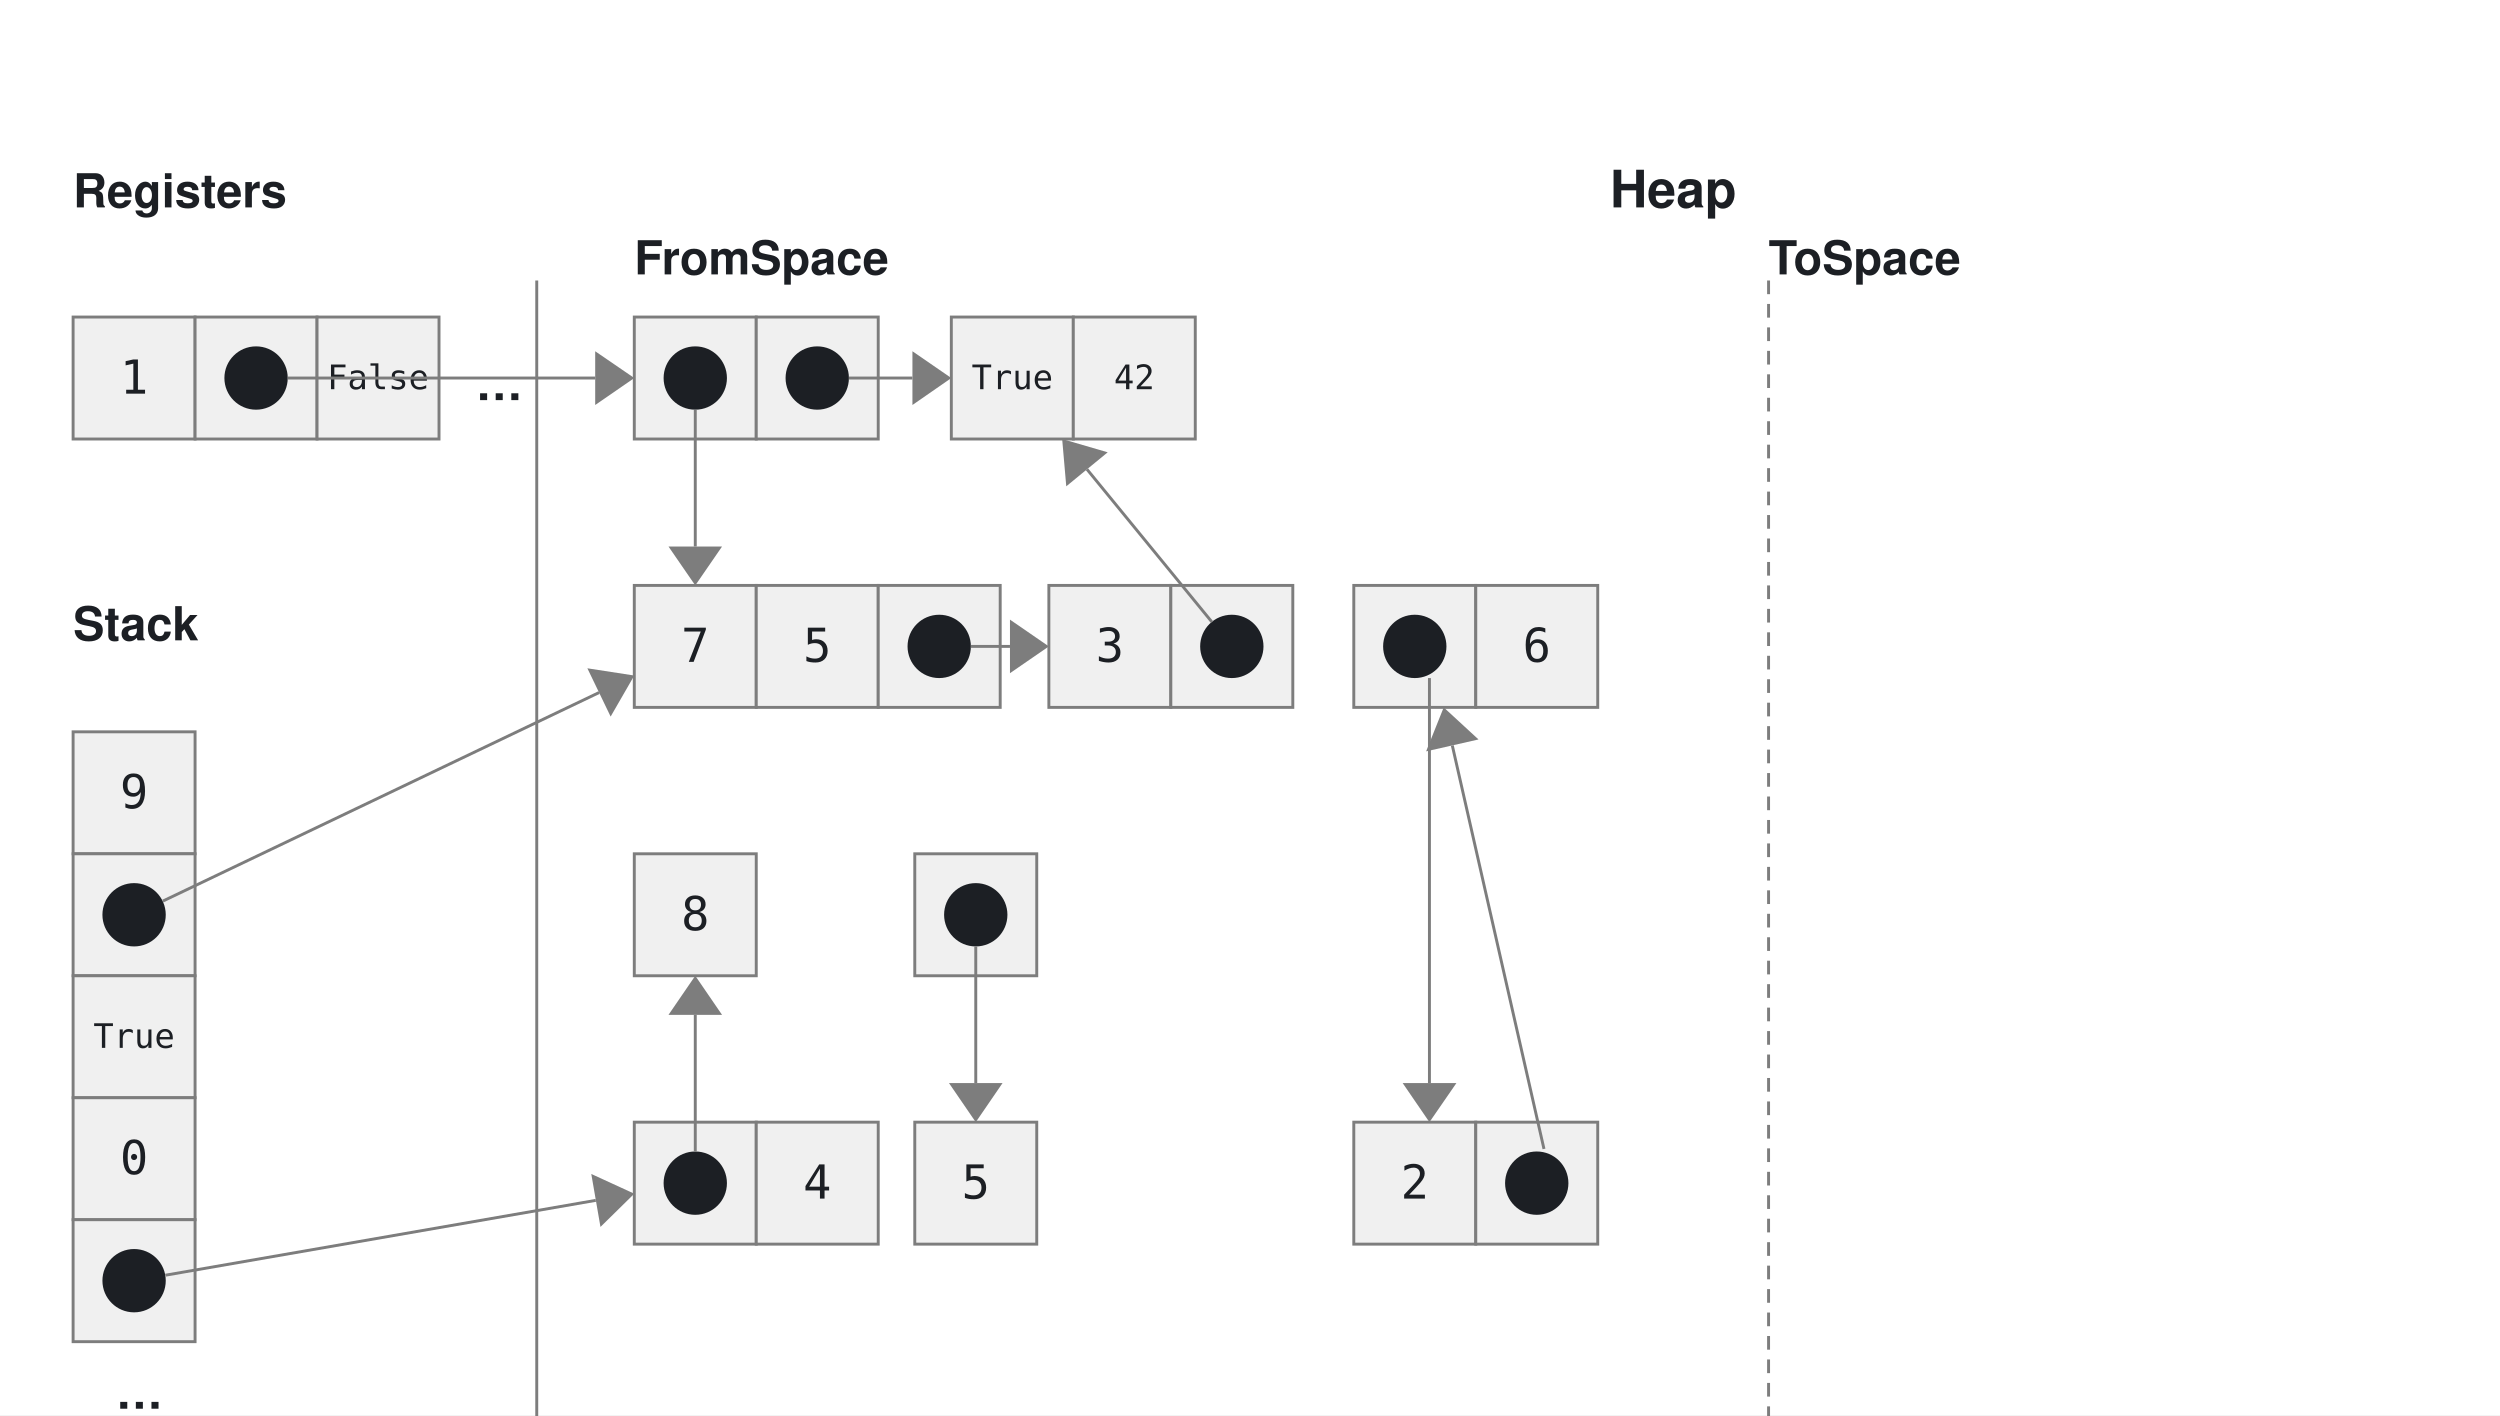
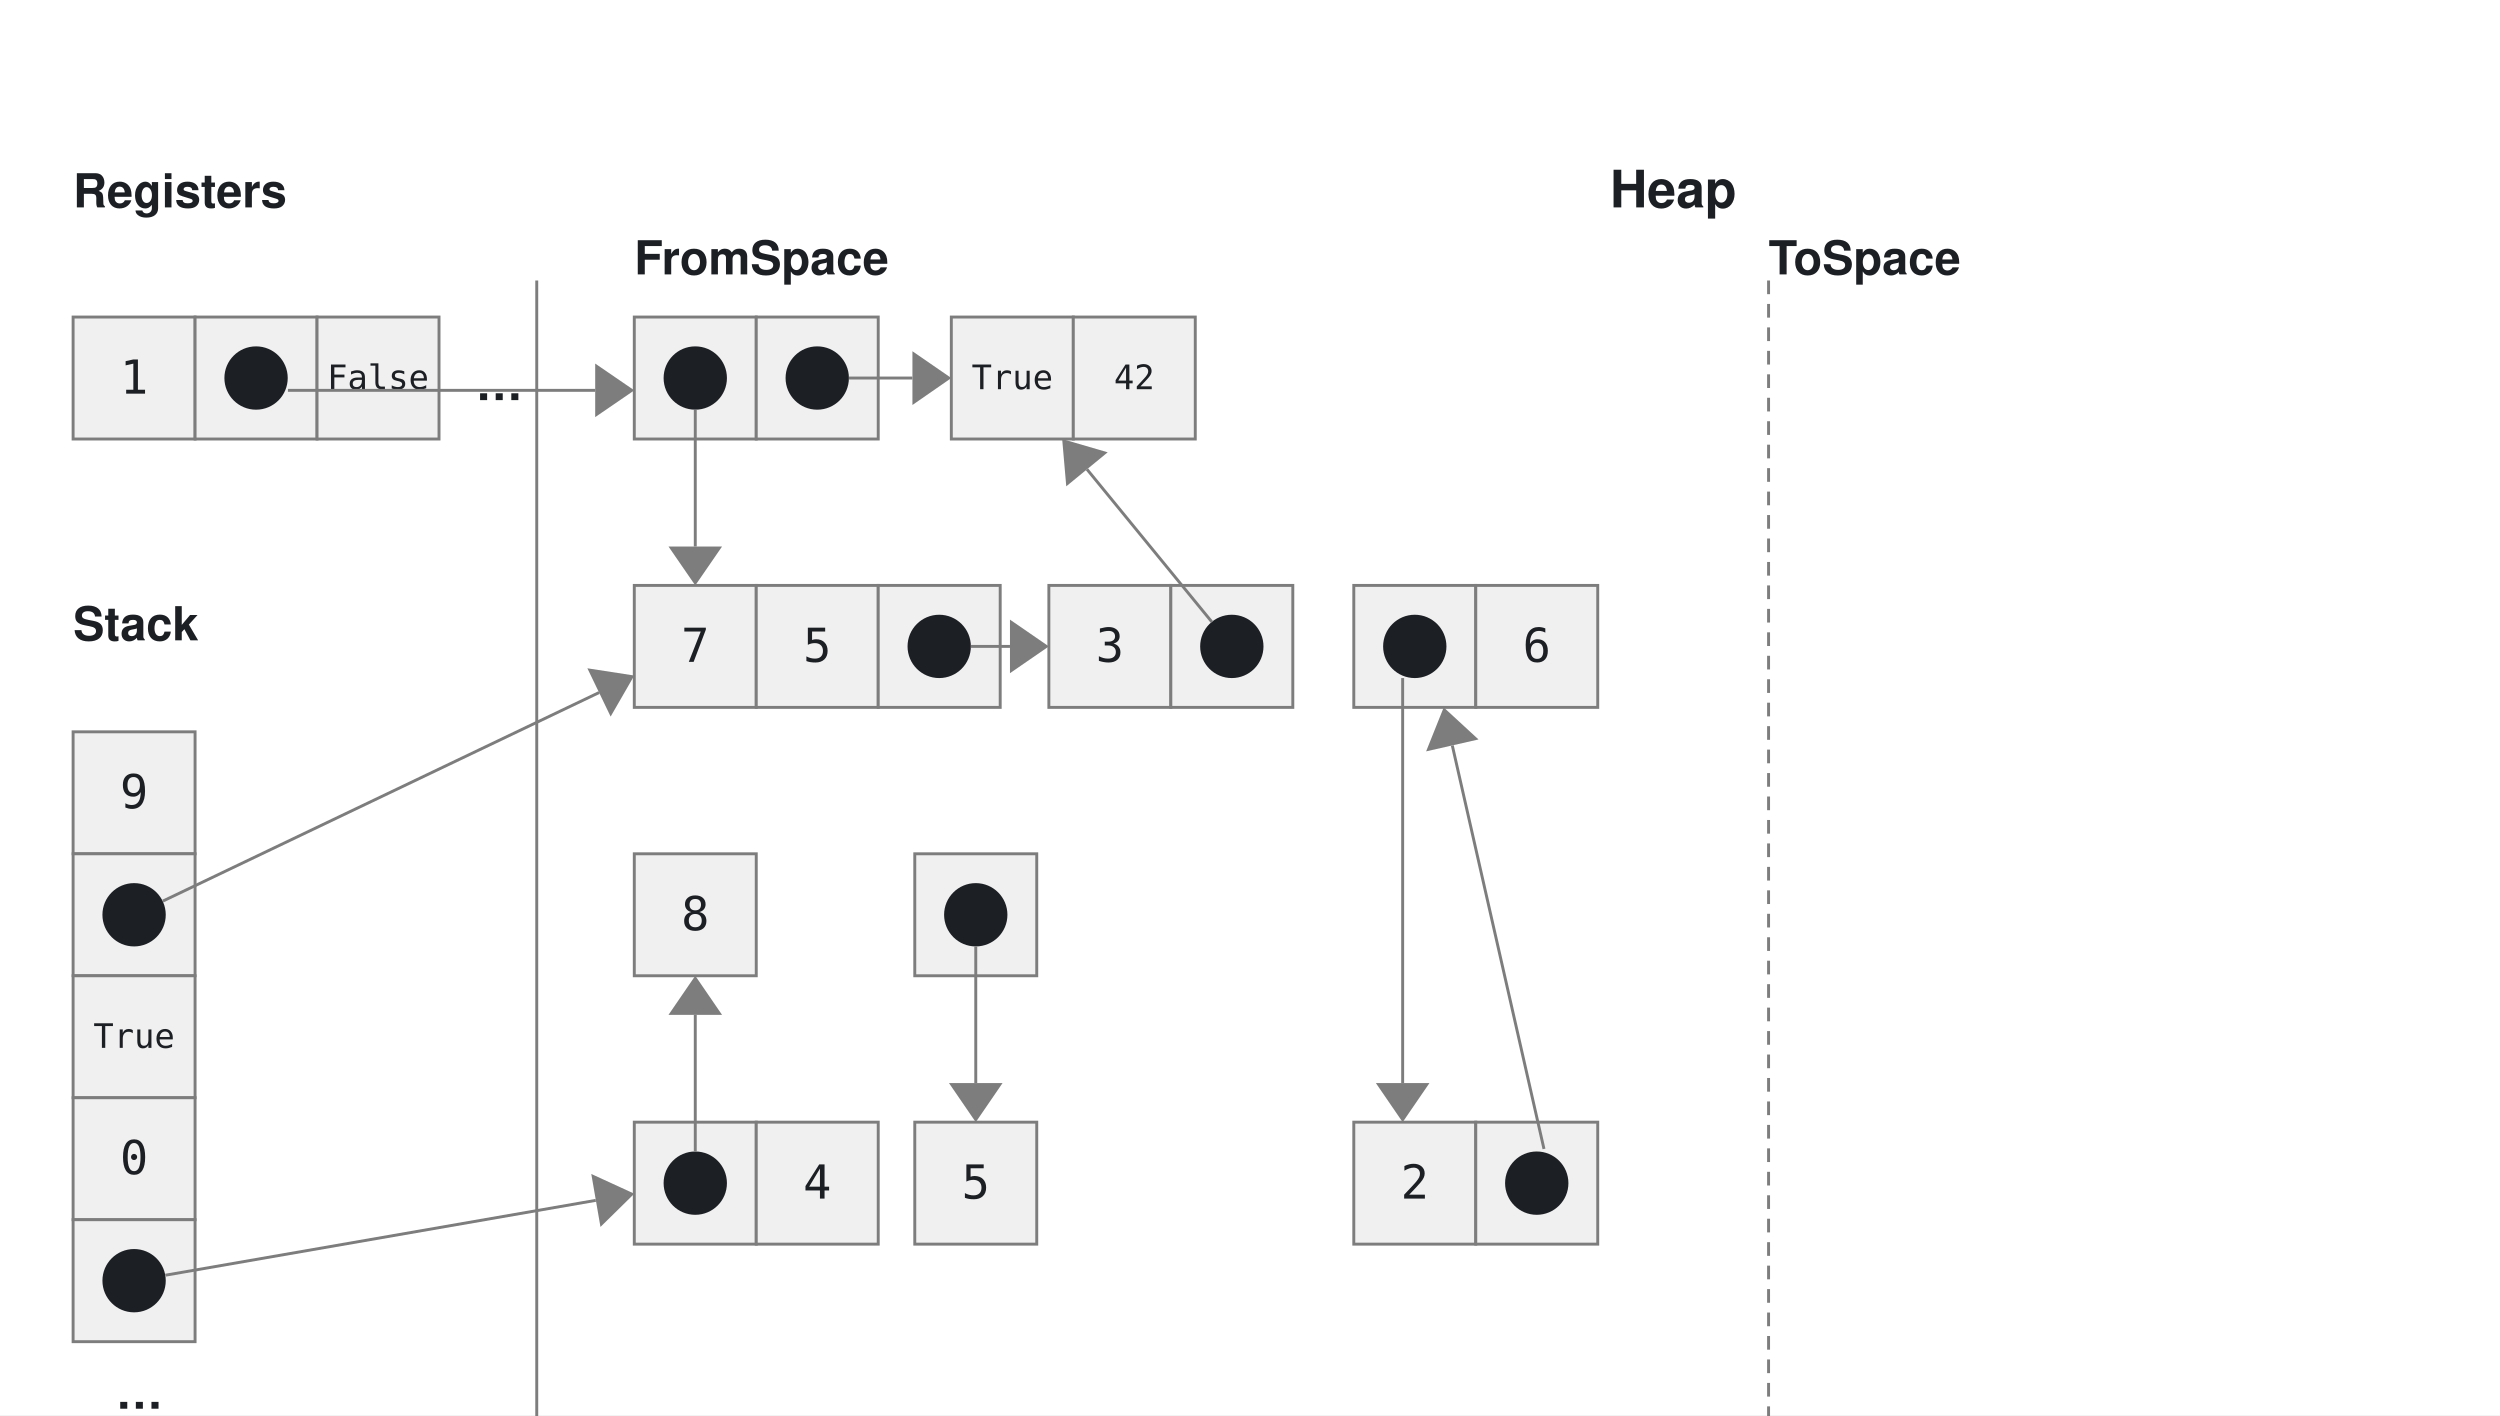
<svg xmlns="http://www.w3.org/2000/svg" width="1279" height="724" viewBox="0 0 1279 724" role="img" aria-label="the heap before a collection: a register and two stack slots lead to six live tuples in FromSpace; four more, including a pair that point at each other, are unreached and are garbage">
  <style>
    @media (prefers-color-scheme: dark) {
      .bg { fill: #16181d; }
      .cell rect { fill: #272c34; stroke: #8b95a3; }
      .cell text, .dot { fill: #e4e8ee; }
      .arrow line { stroke: #8b95a3; }
      .arrow polygon { fill: #8b95a3; }
      .heading, .ellipsis { fill: #e4e8ee; }
      .divider { stroke: #8b95a3; }
    }
  </style>
  <rect class="bg" x="0" y="0" width="1279" height="724" fill="#ffffff" />
  <line class="divider" x1="274.6" y1="143.5" x2="274.6" y2="829.9" stroke="#7d7d7d" stroke-width="1.5" />
  <line class="divider" x1="904.8" y1="143.5" x2="904.8" y2="829.9" stroke="#7d7d7d" stroke-width="1.5" stroke-dasharray="7 5" />
  <text class="heading" x="37.4" y="106.1" font-family="'Helvetica Neue', Helvetica, Arial, sans-serif" font-size="24.0" font-weight="600" fill="#1c1f24">Registers</text>
  <text class="ellipsis" x="243.4" y="204.7" font-family="'Helvetica Neue', Helvetica, Arial, sans-serif" font-size="24.0" font-weight="600" fill="#1c1f24">…</text>
  <text class="heading" x="37.4" y="327.6" font-family="'Helvetica Neue', Helvetica, Arial, sans-serif" font-size="24.0" font-weight="600" fill="#1c1f24">Stack</text>
  <text class="ellipsis" x="59.3" y="720.7" font-family="'Helvetica Neue', Helvetica, Arial, sans-serif" font-size="24.0" font-weight="600" fill="#1c1f24">…</text>
  <text class="heading" x="324.5" y="140.4" font-family="'Helvetica Neue', Helvetica, Arial, sans-serif" font-size="24.0" font-weight="600" fill="#1c1f24">FromSpace</text>
  <text class="heading" x="823.7" y="106.1" font-family="'Helvetica Neue', Helvetica, Arial, sans-serif" font-size="26.4" font-weight="600" fill="#1c1f24">Heap</text>
  <text class="heading" x="904.8" y="140.4" font-family="'Helvetica Neue', Helvetica, Arial, sans-serif" font-size="24.0" font-weight="600" fill="#1c1f24">ToSpace</text>
  <g class="cell">
    <rect x="37.4" y="162.2" width="62.4" height="62.4" fill="#f0f0f0" stroke="#7d7d7d" stroke-width="1.5" />
    <text x="68.6" y="201.4" text-anchor="middle" font-family="ui-monospace, 'DejaVu Sans Mono', Menlo, Consolas, monospace" font-size="24.0" fill="#1c1f24">1</text>
    <rect x="99.8" y="162.2" width="62.4" height="62.4" fill="#f0f0f0" stroke="#7d7d7d" stroke-width="1.5" />
    <circle class="dot" cx="131.0" cy="193.4" r="16.2" fill="#1c1f24" />
    <rect x="162.2" y="162.2" width="62.4" height="62.4" fill="#f0f0f0" stroke="#7d7d7d" stroke-width="1.5" />
    <text x="193.4" y="199.1" text-anchor="middle" font-family="ui-monospace, 'DejaVu Sans Mono', Menlo, Consolas, monospace" font-size="17.3" fill="#1c1f24">False</text>
  </g>
  <g class="cell">
    <rect x="37.4" y="374.4" width="62.4" height="62.4" fill="#f0f0f0" stroke="#7d7d7d" stroke-width="1.5" />
    <text x="68.6" y="413.5" text-anchor="middle" font-family="ui-monospace, 'DejaVu Sans Mono', Menlo, Consolas, monospace" font-size="24.0" fill="#1c1f24">9</text>
    <rect x="37.4" y="436.8" width="62.4" height="62.4" fill="#f0f0f0" stroke="#7d7d7d" stroke-width="1.5" />
    <circle class="dot" cx="68.6" cy="468.0" r="16.2" fill="#1c1f24" />
    <rect x="37.4" y="499.2" width="62.4" height="62.4" fill="#f0f0f0" stroke="#7d7d7d" stroke-width="1.5" />
    <text x="68.6" y="536.1" text-anchor="middle" font-family="ui-monospace, 'DejaVu Sans Mono', Menlo, Consolas, monospace" font-size="17.3" fill="#1c1f24">True</text>
    <rect x="37.4" y="561.6" width="62.4" height="62.4" fill="#f0f0f0" stroke="#7d7d7d" stroke-width="1.5" />
    <text x="68.6" y="600.7" text-anchor="middle" font-family="ui-monospace, 'DejaVu Sans Mono', Menlo, Consolas, monospace" font-size="24.0" fill="#1c1f24">0</text>
    <rect x="37.4" y="624.0" width="62.4" height="62.4" fill="#f0f0f0" stroke="#7d7d7d" stroke-width="1.5" />
    <circle class="dot" cx="68.6" cy="655.2" r="16.2" fill="#1c1f24" />
  </g>
  <g class="cell">
    <rect x="324.5" y="162.2" width="62.4" height="62.4" fill="#f0f0f0" stroke="#7d7d7d" stroke-width="1.5" />
    <circle class="dot" cx="355.7" cy="193.4" r="16.2" fill="#1c1f24" />
    <rect x="386.9" y="162.2" width="62.4" height="62.4" fill="#f0f0f0" stroke="#7d7d7d" stroke-width="1.5" />
    <circle class="dot" cx="418.1" cy="193.4" r="16.2" fill="#1c1f24" />
  </g>
  <g class="cell">
    <rect x="486.7" y="162.2" width="62.4" height="62.4" fill="#f0f0f0" stroke="#7d7d7d" stroke-width="1.5" />
    <text x="517.9" y="199.1" text-anchor="middle" font-family="ui-monospace, 'DejaVu Sans Mono', Menlo, Consolas, monospace" font-size="17.3" fill="#1c1f24">True</text>
    <rect x="549.1" y="162.2" width="62.4" height="62.4" fill="#f0f0f0" stroke="#7d7d7d" stroke-width="1.5" />
    <text x="580.3" y="199.1" text-anchor="middle" font-family="ui-monospace, 'DejaVu Sans Mono', Menlo, Consolas, monospace" font-size="17.3" fill="#1c1f24">42</text>
  </g>
  <g class="cell">
    <rect x="324.5" y="299.5" width="62.4" height="62.4" fill="#f0f0f0" stroke="#7d7d7d" stroke-width="1.5" />
    <text x="355.7" y="338.6" text-anchor="middle" font-family="ui-monospace, 'DejaVu Sans Mono', Menlo, Consolas, monospace" font-size="24.0" fill="#1c1f24">7</text>
    <rect x="386.9" y="299.5" width="62.4" height="62.4" fill="#f0f0f0" stroke="#7d7d7d" stroke-width="1.5" />
    <text x="418.1" y="338.6" text-anchor="middle" font-family="ui-monospace, 'DejaVu Sans Mono', Menlo, Consolas, monospace" font-size="24.0" fill="#1c1f24">5</text>
    <rect x="449.3" y="299.5" width="62.4" height="62.4" fill="#f0f0f0" stroke="#7d7d7d" stroke-width="1.5" />
    <circle class="dot" cx="480.5" cy="330.7" r="16.2" fill="#1c1f24" />
  </g>
  <g class="cell">
    <rect x="536.6" y="299.5" width="62.4" height="62.4" fill="#f0f0f0" stroke="#7d7d7d" stroke-width="1.5" />
    <text x="567.8" y="338.6" text-anchor="middle" font-family="ui-monospace, 'DejaVu Sans Mono', Menlo, Consolas, monospace" font-size="24.0" fill="#1c1f24">3</text>
    <rect x="599.0" y="299.5" width="62.4" height="62.4" fill="#f0f0f0" stroke="#7d7d7d" stroke-width="1.5" />
    <circle class="dot" cx="630.2" cy="330.7" r="16.2" fill="#1c1f24" />
  </g>
  <g class="cell">
    <rect x="692.6" y="299.5" width="62.4" height="62.4" fill="#f0f0f0" stroke="#7d7d7d" stroke-width="1.5" />
    <circle class="dot" cx="723.8" cy="330.7" r="16.2" fill="#1c1f24" />
    <rect x="755.0" y="299.5" width="62.4" height="62.4" fill="#f0f0f0" stroke="#7d7d7d" stroke-width="1.5" />
    <text x="786.2" y="338.6" text-anchor="middle" font-family="ui-monospace, 'DejaVu Sans Mono', Menlo, Consolas, monospace" font-size="24.0" fill="#1c1f24">6</text>
  </g>
  <g class="cell">
    <rect x="324.5" y="436.8" width="62.4" height="62.4" fill="#f0f0f0" stroke="#7d7d7d" stroke-width="1.5" />
    <text x="355.7" y="475.9" text-anchor="middle" font-family="ui-monospace, 'DejaVu Sans Mono', Menlo, Consolas, monospace" font-size="24.0" fill="#1c1f24">8</text>
  </g>
  <g class="cell">
    <rect x="468.0" y="436.8" width="62.4" height="62.4" fill="#f0f0f0" stroke="#7d7d7d" stroke-width="1.5" />
    <circle class="dot" cx="499.2" cy="468.0" r="16.2" fill="#1c1f24" />
  </g>
  <g class="cell">
    <rect x="324.5" y="574.1" width="62.4" height="62.4" fill="#f0f0f0" stroke="#7d7d7d" stroke-width="1.5" />
    <circle class="dot" cx="355.7" cy="605.3" r="16.2" fill="#1c1f24" />
    <rect x="386.9" y="574.1" width="62.4" height="62.4" fill="#f0f0f0" stroke="#7d7d7d" stroke-width="1.5" />
    <text x="418.1" y="613.2" text-anchor="middle" font-family="ui-monospace, 'DejaVu Sans Mono', Menlo, Consolas, monospace" font-size="24.0" fill="#1c1f24">4</text>
  </g>
  <g class="cell">
    <rect x="468.0" y="574.1" width="62.4" height="62.4" fill="#f0f0f0" stroke="#7d7d7d" stroke-width="1.5" />
    <text x="499.2" y="613.2" text-anchor="middle" font-family="ui-monospace, 'DejaVu Sans Mono', Menlo, Consolas, monospace" font-size="24.0" fill="#1c1f24">5</text>
  </g>
  <g class="cell">
    <rect x="692.6" y="574.1" width="62.4" height="62.4" fill="#f0f0f0" stroke="#7d7d7d" stroke-width="1.5" />
    <text x="723.8" y="613.2" text-anchor="middle" font-family="ui-monospace, 'DejaVu Sans Mono', Menlo, Consolas, monospace" font-size="24.0" fill="#1c1f24">2</text>
    <rect x="755.0" y="574.1" width="62.4" height="62.4" fill="#f0f0f0" stroke="#7d7d7d" stroke-width="1.5" />
    <circle class="dot" cx="786.2" cy="605.3" r="16.2" fill="#1c1f24" />
  </g>
  <g class="arrow">
-     <line x1="147.3" y1="193.4" x2="304.5" y2="193.4" stroke="#7d7d7d" stroke-width="1.5" />
-     <polygon points="324.5,193.4 304.5,207.2 304.5,179.7" fill="#7d7d7d" />
+     <line x1="147.3" y1="199.7" x2="304.5" y2="199.7" stroke="#7d7d7d" stroke-width="1.5" />
+     <polygon points="324.5,199.7 304.5,213.4 304.5,186.0" fill="#7d7d7d" />
  </g>
  <g class="arrow">
    <line x1="83.3" y1="461.0" x2="306.5" y2="354.3" stroke="#7d7d7d" stroke-width="1.5" />
    <polygon points="324.5,345.6 312.4,366.6 300.5,341.9" fill="#7d7d7d" />
  </g>
  <g class="arrow">
    <line x1="84.6" y1="652.4" x2="304.8" y2="614.1" stroke="#7d7d7d" stroke-width="1.5" />
    <polygon points="324.5,610.7 307.2,627.7 302.5,600.6" fill="#7d7d7d" />
  </g>
  <g class="arrow">
    <line x1="355.7" y1="209.7" x2="355.7" y2="279.6" stroke="#7d7d7d" stroke-width="1.5" />
    <polygon points="355.7,299.5 342.0,279.6 369.4,279.6" fill="#7d7d7d" />
  </g>
  <g class="arrow">
    <line x1="434.3" y1="193.4" x2="466.8" y2="193.4" stroke="#7d7d7d" stroke-width="1.5" />
    <polygon points="486.7,193.4 466.8,207.2 466.8,179.7" fill="#7d7d7d" />
  </g>
  <g class="arrow">
    <line x1="496.7" y1="330.7" x2="516.7" y2="330.7" stroke="#7d7d7d" stroke-width="1.5" />
    <polygon points="536.6,330.7 516.7,344.4 516.7,317.0" fill="#7d7d7d" />
  </g>
  <g class="arrow">
    <line x1="620.0" y1="318.2" x2="556.1" y2="240.1" stroke="#7d7d7d" stroke-width="1.5" />
    <polygon points="543.4,224.6 566.7,231.4 545.5,248.8" fill="#7d7d7d" />
  </g>
  <g class="arrow">
    <line x1="355.7" y1="589.1" x2="355.7" y2="519.2" stroke="#7d7d7d" stroke-width="1.5" />
    <polygon points="355.7,499.2 369.4,519.2 342.0,519.2" fill="#7d7d7d" />
  </g>
  <g class="arrow">
    <line x1="499.2" y1="484.2" x2="499.2" y2="554.1" stroke="#7d7d7d" stroke-width="1.5" />
    <polygon points="499.2,574.1 485.5,554.1 512.9,554.1" fill="#7d7d7d" />
  </g>
  <g class="arrow">
-     <line x1="731.3" y1="346.9" x2="731.3" y2="554.1" stroke="#7d7d7d" stroke-width="1.5" />
-     <polygon points="731.3,574.1 717.6,554.1 745.1,554.1" fill="#7d7d7d" />
+     <line x1="717.6" y1="346.9" x2="717.6" y2="554.1" stroke="#7d7d7d" stroke-width="1.5" />
+     <polygon points="717.6,574.1 703.9,554.1 731.3,554.1" fill="#7d7d7d" />
  </g>
  <g class="arrow">
    <line x1="789.9" y1="587.8" x2="743.0" y2="381.4" stroke="#7d7d7d" stroke-width="1.5" />
    <polygon points="738.6,361.9 756.4,378.3 729.6,384.4" fill="#7d7d7d" />
  </g>
</svg>
